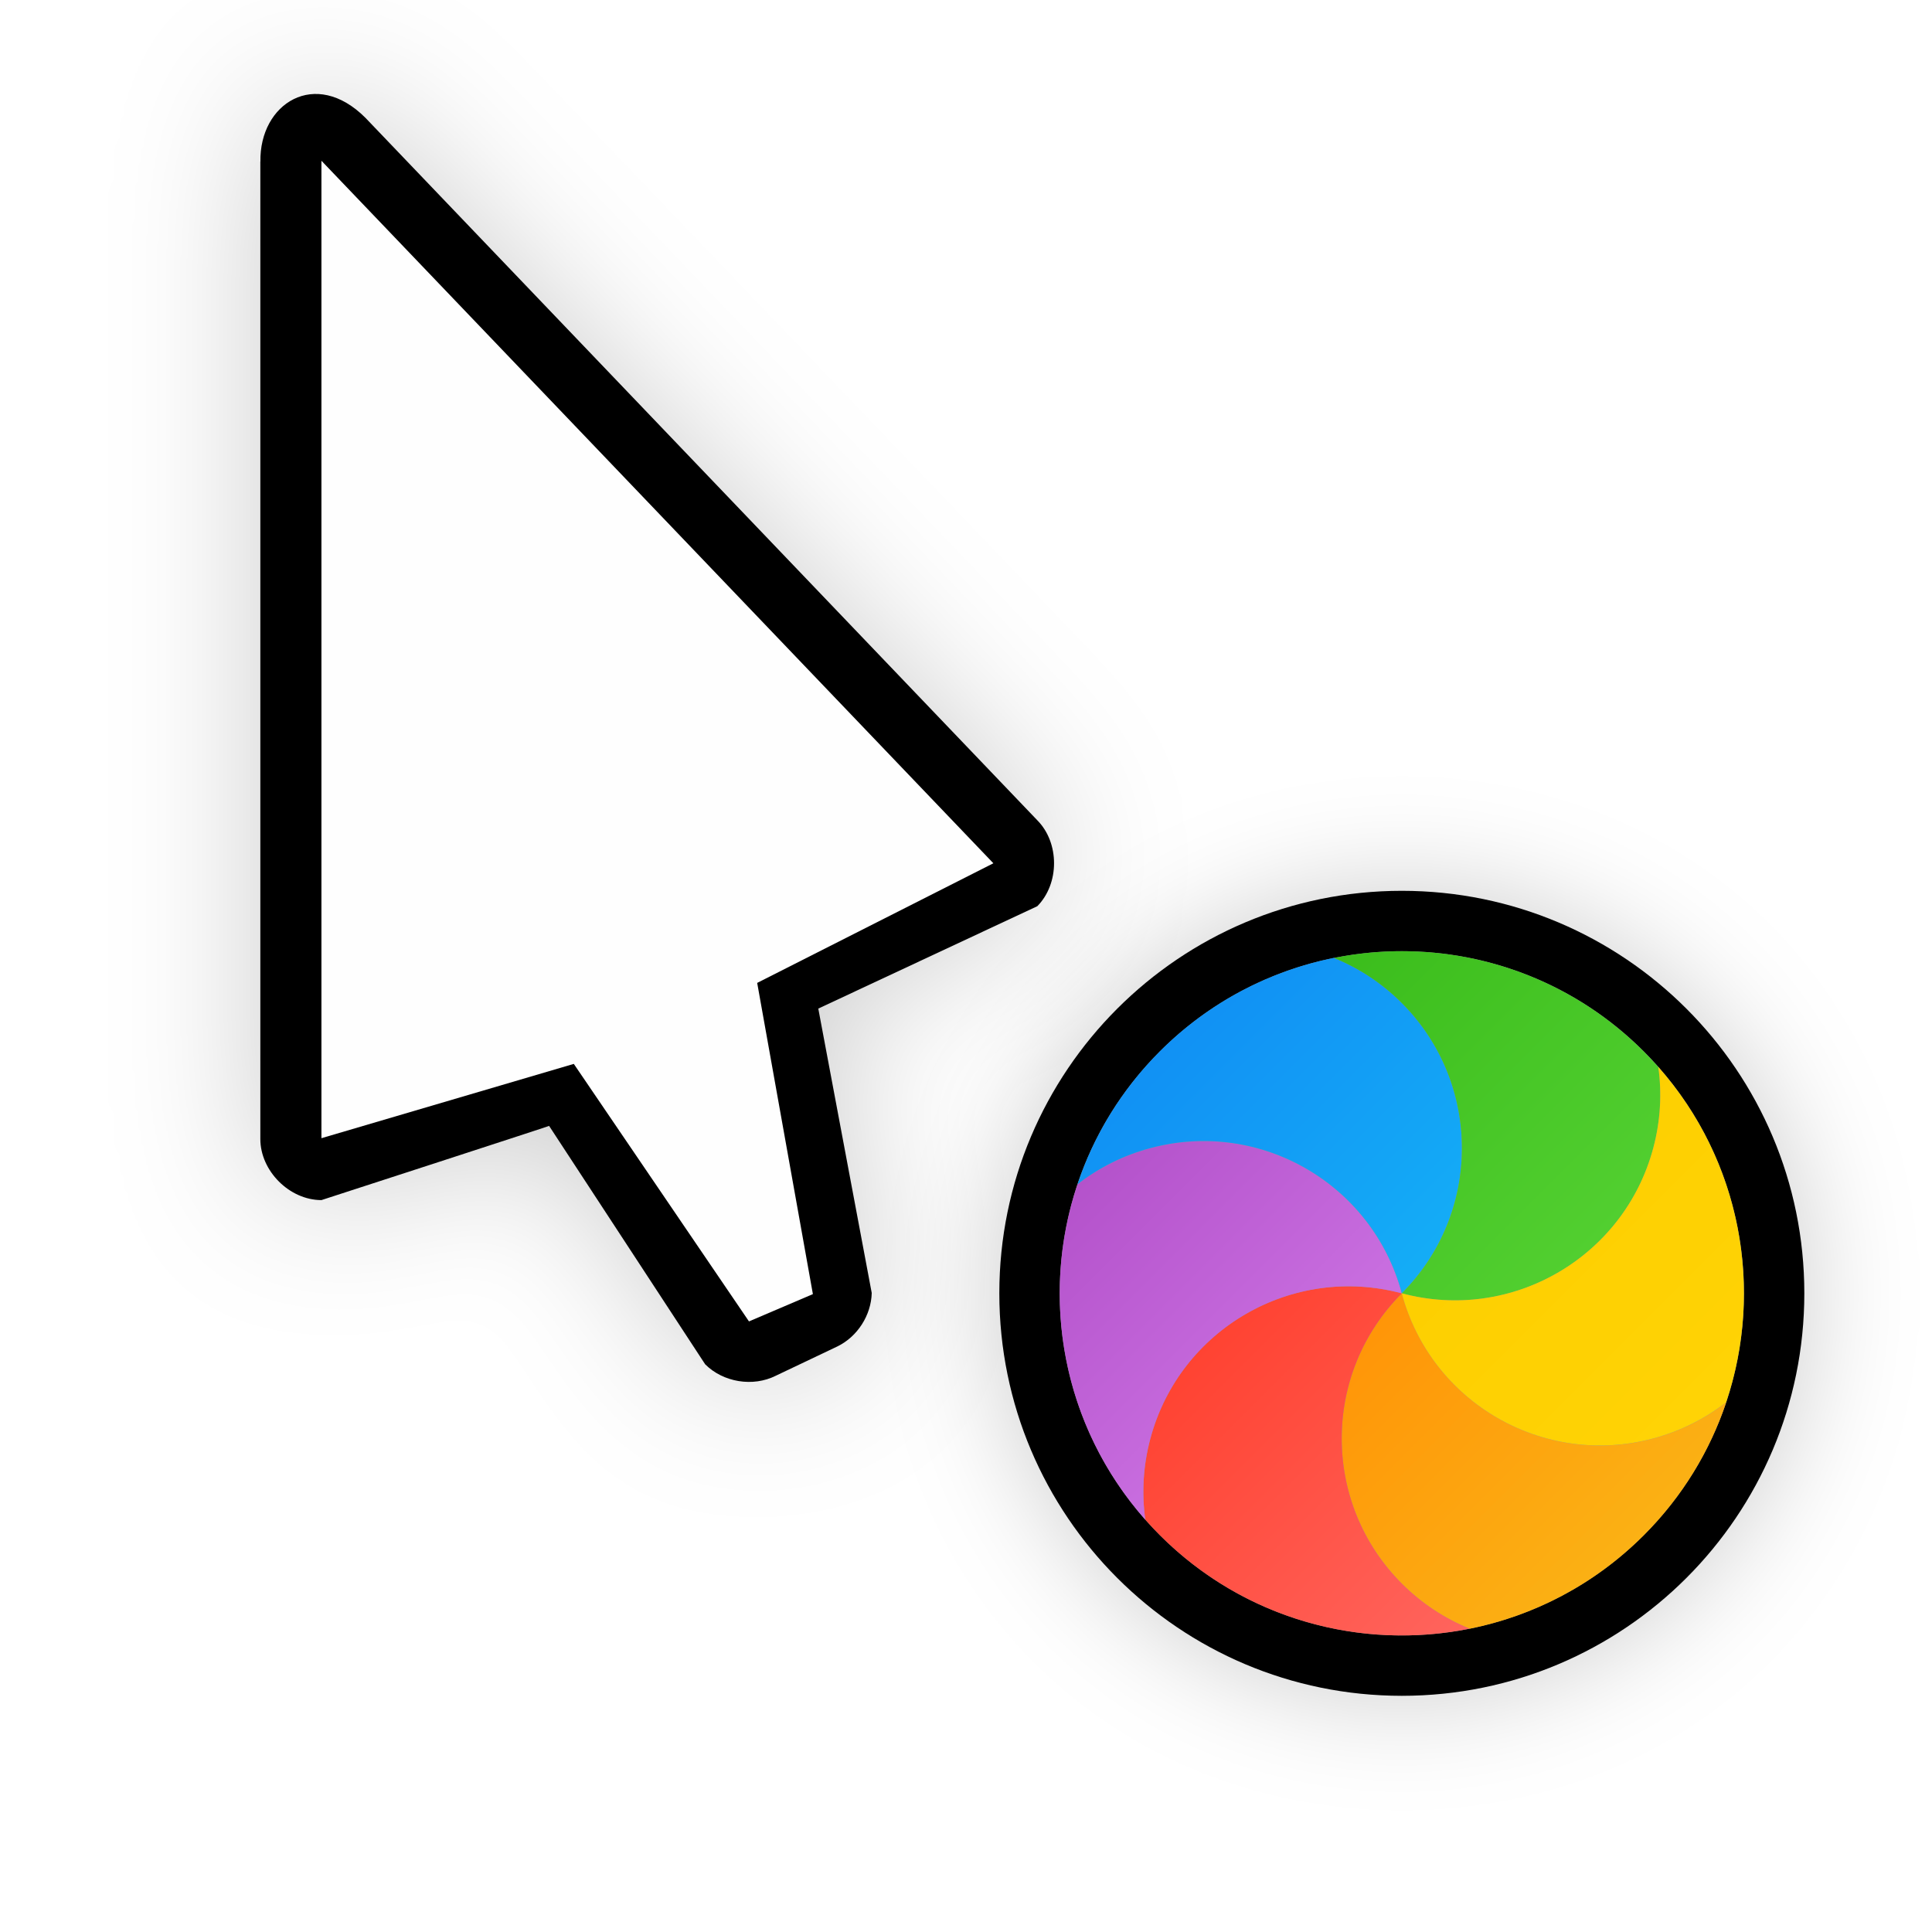
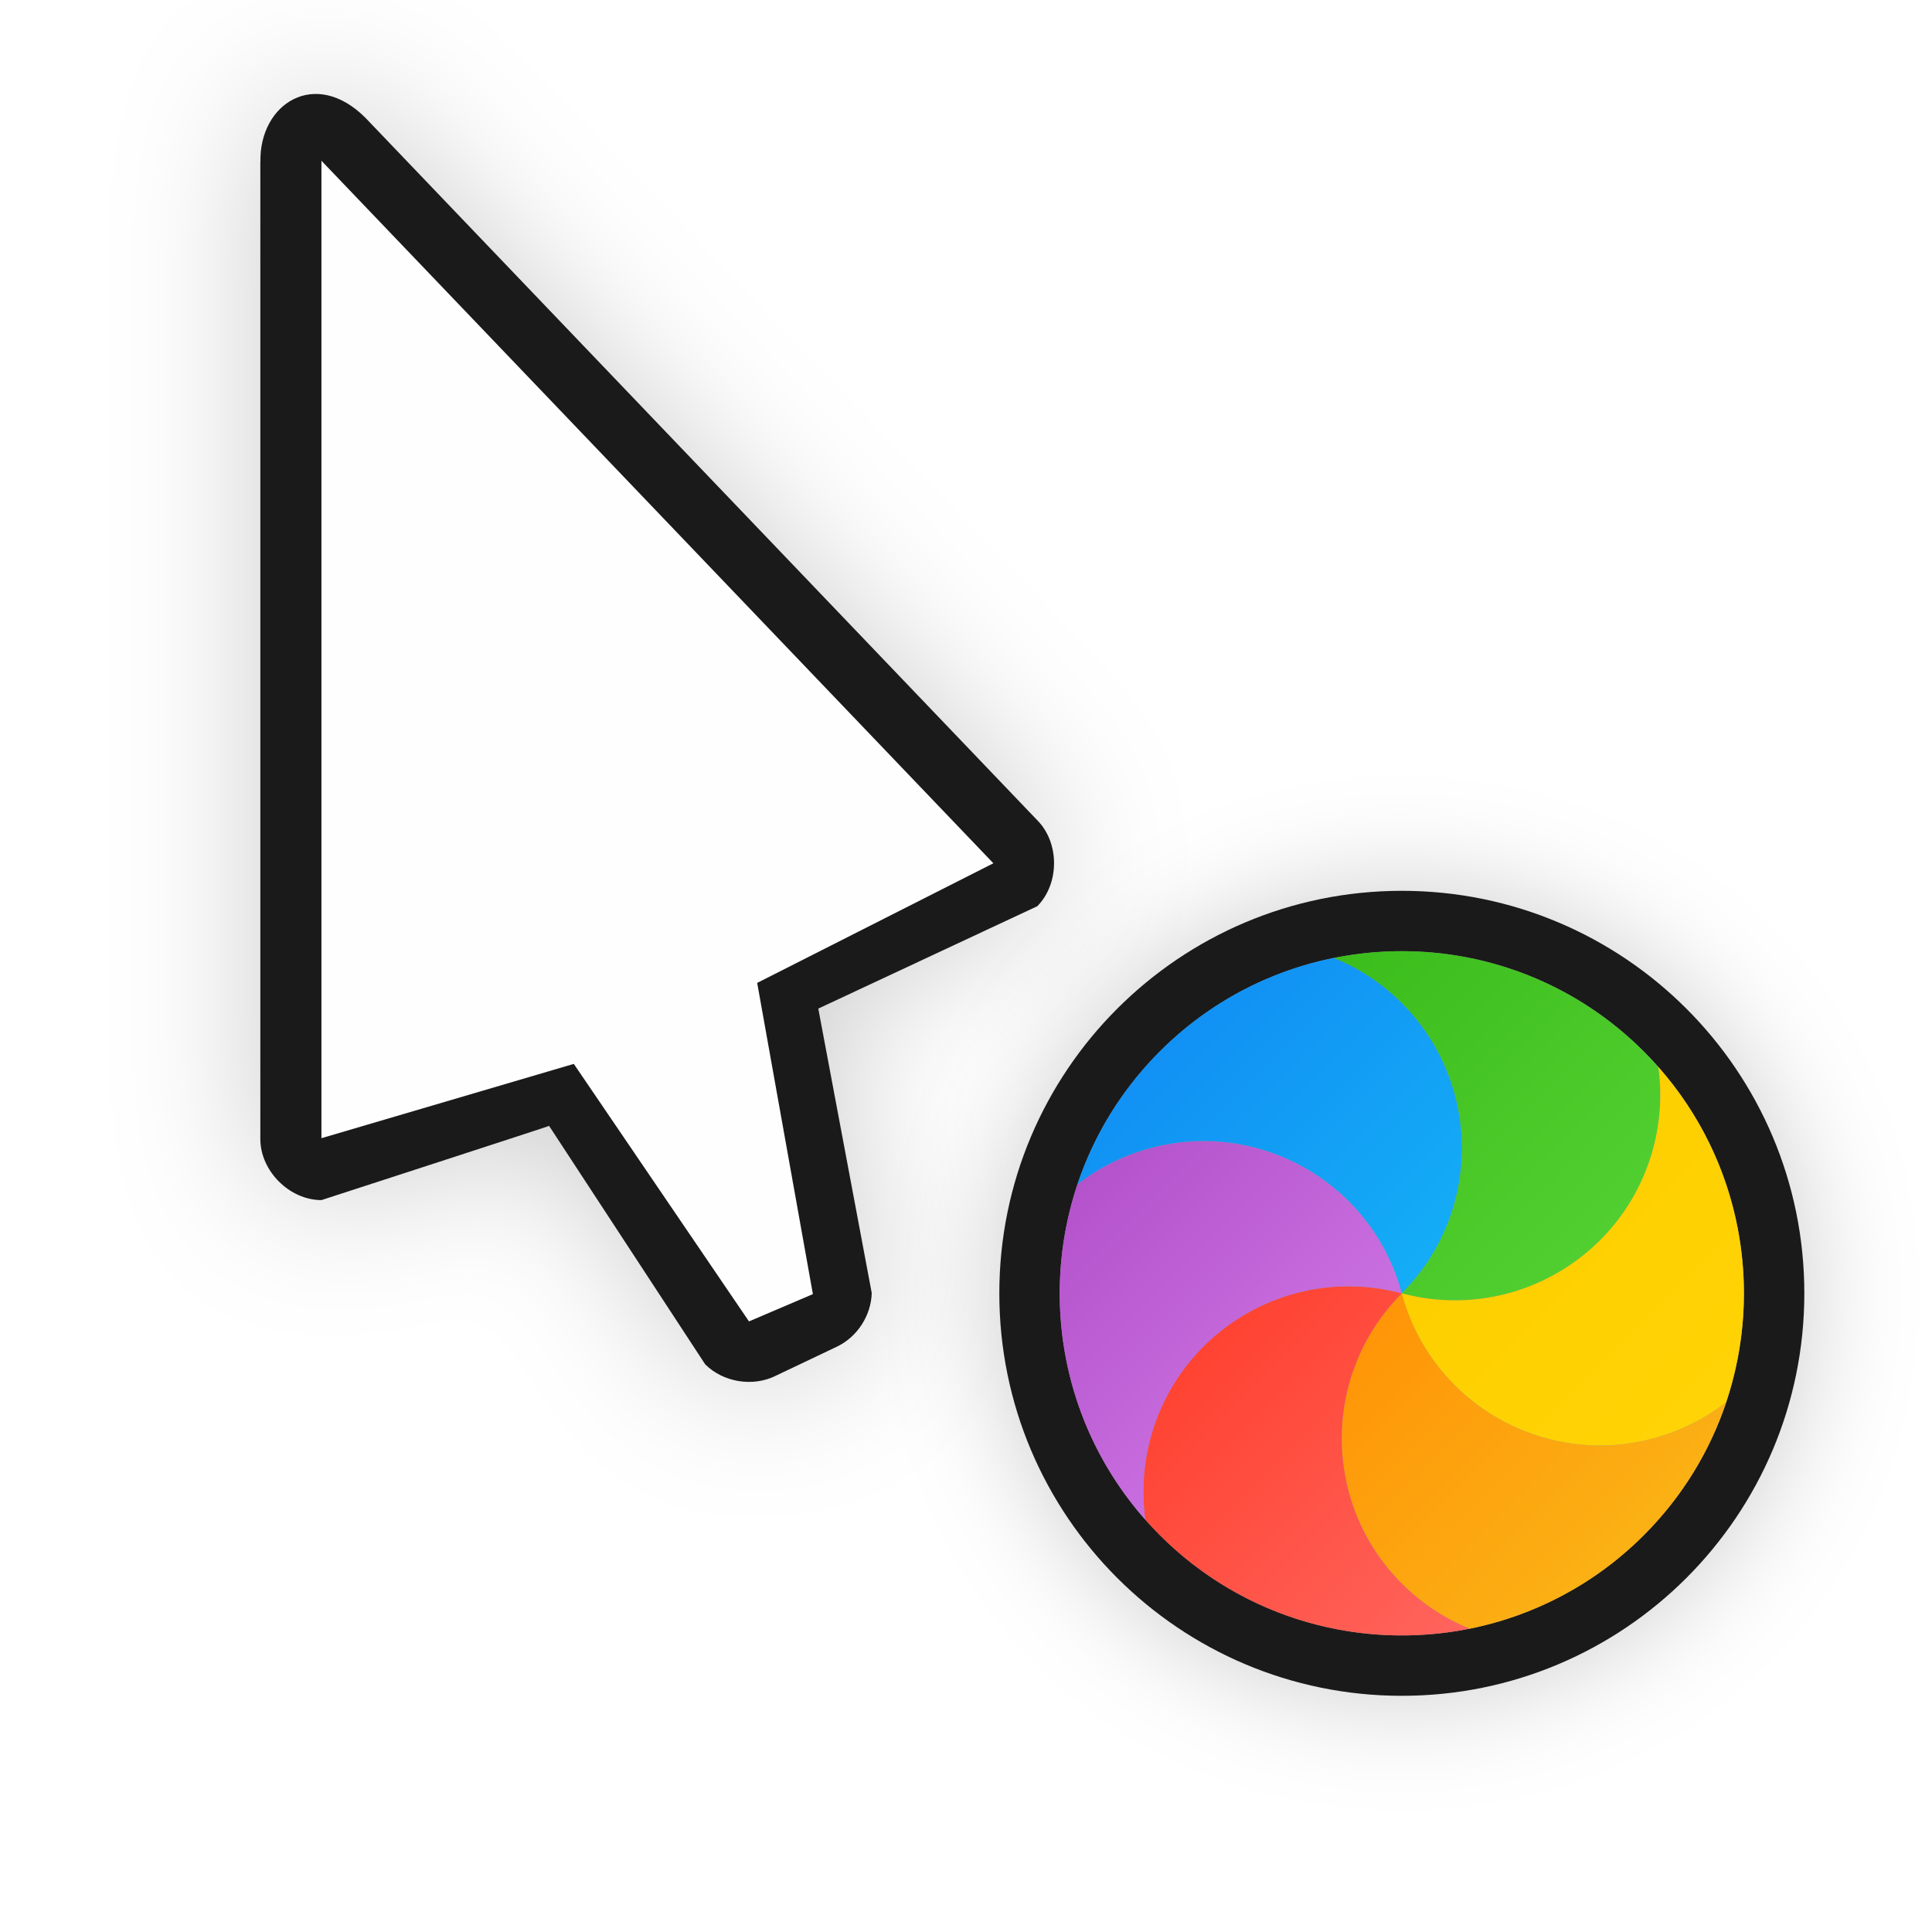
<svg xmlns="http://www.w3.org/2000/svg" height="24" viewBox="0 0 24 24" width="24">
  <linearGradient id="a" gradientTransform="matrix(.4579123 0 0 .4380064 8.607332 9.250079)" gradientUnits="userSpaceOnUse" x1="17.871" x2="17.871" y1="7.669" y2="17.893">
    <stop offset="0" stop-color="#fbb114" />
    <stop offset="1" stop-color="#ff9508" />
  </linearGradient>
  <linearGradient id="b" gradientTransform="matrix(.4206575 0 0 .4767976 8.607332 9.250079)" gradientUnits="userSpaceOnUse" x1="23.954" x2="23.954" y1="8.61" y2="19.256">
    <stop offset="0" stop-color="#ff645d" />
    <stop offset="1" stop-color="#ff4332" />
  </linearGradient>
  <linearGradient id="c" gradientTransform="matrix(.4914857 0 0 .4080861 8.607332 9.250079)" gradientUnits="userSpaceOnUse" x1="20.127" x2="20.127" y1="19.205" y2="29.033">
    <stop offset="0" stop-color="#ca70e1" />
    <stop offset="1" stop-color="#b452cb" />
  </linearGradient>
  <linearGradient id="d" gradientTransform="matrix(.4579123 0 0 .4380064 8.607332 9.250079)" gradientUnits="userSpaceOnUse" x1="16.36" x2="16.36" y1="17.893" y2="28.118">
    <stop offset="0" stop-color="#14adf6" />
    <stop offset="1" stop-color="#1191f4" />
  </linearGradient>
  <linearGradient id="e" gradientTransform="matrix(.4206575 0 0 .4767976 8.607332 9.250079)" gradientUnits="userSpaceOnUse" x1="13.308" x2="13.308" y1="13.619" y2="24.265">
    <stop offset="0" stop-color="#52cf30" />
    <stop offset="1" stop-color="#3bbd1c" />
  </linearGradient>
  <linearGradient id="f" gradientTransform="matrix(.4914857 0 0 .4080861 8.607332 9.250079)" gradientUnits="userSpaceOnUse" x1="11.766" x2="11.766" y1="9.377" y2="19.205">
    <stop offset="0" stop-color="#ffd305" />
    <stop offset="1" stop-color="#fdcf01" />
  </linearGradient>
  <filter id="g" color-interpolation-filters="sRGB" height="1.272" width="1.441" x="-.22" y="-.136">
    <feGaussianBlur stdDeviation=".905" />
  </filter>
  <filter id="h" color-interpolation-filters="sRGB" height="1.336" width="1.336" x="-.168" y="-.168">
    <feGaussianBlur stdDeviation=".7" />
  </filter>
  <circle cx="17.414" cy="16.066" fill-rule="evenodd" filter="url(#h)" opacity=".2" r="5" stroke-width=".455" />
  <g stroke-width=".759">
    <path d="m3.234 2.007v12.142c0.0.397.362.759.759.759 0 0 2.946-.956 2.828-.922l1.939 2.962c.224.224.594.284.877.142l.765-.364c.249-.121.42-.387.427-.664l-.664-3.533 2.721-1.272c.277-.281.277-.787 0-1.067l-8.347-8.727c-.622-.622-1.317-.178-1.304.545z" filter="url(#g)" opacity=".2" />
-     <path d="m3.234 2.007v12.142c0.0.397.362.759.759.759 0 0 2.946-.956 2.828-.922l1.939 2.962c.224.224.594.284.877.142l.765-.364c.249-.121.42-.387.427-.664l-.664-3.533 2.721-1.272c.277-.281.277-.787 0-1.067l-8.347-8.727c-.622-.622-1.317-.178-1.304.545z" />
+     <path d="m3.234 2.007v12.142c0.0.397.362.759.759.759 0 0 2.946-.956 2.828-.922l1.939 2.962c.224.224.594.284.877.142l.765-.364c.249-.121.42-.387.427-.664l-.664-3.533 2.721-1.272c.277-.281.277-.787 0-1.067l-8.347-8.727c-.622-.622-1.317-.178-1.304.545z" fill="#1a1a1a" />
    <path d="m3.993 14.139v-12.142l8.347 8.727-2.934 1.486.692 3.866-.794.339-2.176-3.199z" fill="#fefefe" />
  </g>
-   <g fill-rule="evenodd">
-     <circle cx="17.414" cy="16.066" r="5" stroke-width=".455" />
-     <g transform="matrix(-.7071068 .7071068 -.7071068 -.7071068 41.12479 16.84362)">
-       <circle cx="16.216" cy="17.316" fill="#959595" r="4.25" stroke-width=".423" />
-       <g stroke-width=".445" transform="matrix(.9489808 0 0 .9489808 .610505 1.100282)">
-         <path d="m18.921 13.355c.136.321.211.674.211 1.045 0 1.484-1.203 2.687-2.687 2.687.742-1.285.302-2.929-.984-3.671-.321-.185-.665-.297-1.011-.34.601-.299 1.278-.468 1.995-.468.916 0 1.767.275 2.476.746z" fill="url(#a)" />
-         <path d="m20.915 17.366c-.21.278-.478.519-.799.705-1.285.742-2.929.302-3.671-.984 1.484 0 2.687-1.203 2.687-2.687 0-.371-.075-.724-.211-1.045 1.207.802 2.002 2.174 2.002 3.732 0 .094-.003.187-.009.279z" fill="url(#b)" />
-         <path d="m18.44 21.098c-.346-.043-.69-.155-1.011-.34-1.285-.742-1.726-2.385-.984-3.671.742 1.285 2.385 1.726 3.671.984.321-.185.589-.427.799-.705-.101 1.638-1.081 3.037-2.475 3.732z" fill="url(#c)" />
-         <path d="m13.968 20.82c-.136-.321-.211-.674-.211-1.045 0-1.484 1.203-2.687 2.687-2.687-.742 1.285-.302 2.929.984 3.671.321.186.665.297 1.011.34-.601.299-1.278.468-1.995.468-.916 0-1.767-.275-2.476-.746z" fill="url(#d)" />
-         <path d="m11.975 16.809c.21-.278.478-.519.799-.705 1.285-.742 2.929-.302 3.671.984-1.484 0-2.687 1.203-2.687 2.687 0 .371.075.724.211 1.045-1.207-.802-2.002-2.174-2.002-3.732 0-.094.003-.187.009-.279z" fill="url(#e)" />
-         <path d="m14.45 13.077c.346.043.69.155 1.011.34 1.285.742 1.726 2.385.984 3.671-.742-1.285-2.385-1.726-3.671-.984-.321.185-.589.427-.799.705.101-1.638 1.081-3.037 2.475-3.732z" fill="url(#f)" />
-       </g>
+   <circle cx="17.414" cy="16.066" fill="#1a1a1a" fill-rule="evenodd" r="5" stroke-width=".455" />
+   <g fill-rule="evenodd" transform="matrix(-.7071068 .7071068 -.7071068 -.7071068 41.12479 16.84362)">
+     <circle cx="16.216" cy="17.316" fill="#959595" r="4.25" stroke-width=".423" />
+     <g stroke-width=".445" transform="matrix(.9489808 0 0 .9489808 .610505 1.100282)">
+       <path d="m18.921 13.355c.136.321.211.674.211 1.045 0 1.484-1.203 2.687-2.687 2.687.742-1.285.302-2.929-.984-3.671-.321-.185-.665-.297-1.011-.34.601-.299 1.278-.468 1.995-.468.916 0 1.767.275 2.476.746z" fill="url(#a)" />
+       <path d="m20.915 17.366c-.21.278-.478.519-.799.705-1.285.742-2.929.302-3.671-.984 1.484 0 2.687-1.203 2.687-2.687 0-.371-.075-.724-.211-1.045 1.207.802 2.002 2.174 2.002 3.732 0 .094-.003.187-.009.279z" fill="url(#b)" />
+       <path d="m18.44 21.098c-.346-.043-.69-.155-1.011-.34-1.285-.742-1.726-2.385-.984-3.671.742 1.285 2.385 1.726 3.671.984.321-.185.589-.427.799-.705-.101 1.638-1.081 3.037-2.475 3.732z" fill="url(#c)" />
+       <path d="m13.968 20.82c-.136-.321-.211-.674-.211-1.045 0-1.484 1.203-2.687 2.687-2.687-.742 1.285-.302 2.929.984 3.671.321.186.665.297 1.011.34-.601.299-1.278.468-1.995.468-.916 0-1.767-.275-2.476-.746z" fill="url(#d)" />
+       <path d="m11.975 16.809c.21-.278.478-.519.799-.705 1.285-.742 2.929-.302 3.671.984-1.484 0-2.687 1.203-2.687 2.687 0 .371.075.724.211 1.045-1.207-.802-2.002-2.174-2.002-3.732 0-.094.003-.187.009-.279z" fill="url(#e)" />
+       <path d="m14.45 13.077c.346.043.69.155 1.011.34 1.285.742 1.726 2.385.984 3.671-.742-1.285-2.385-1.726-3.671-.984-.321.185-.589.427-.799.705.101-1.638 1.081-3.037 2.475-3.732z" fill="url(#f)" />
    </g>
  </g>
</svg>
